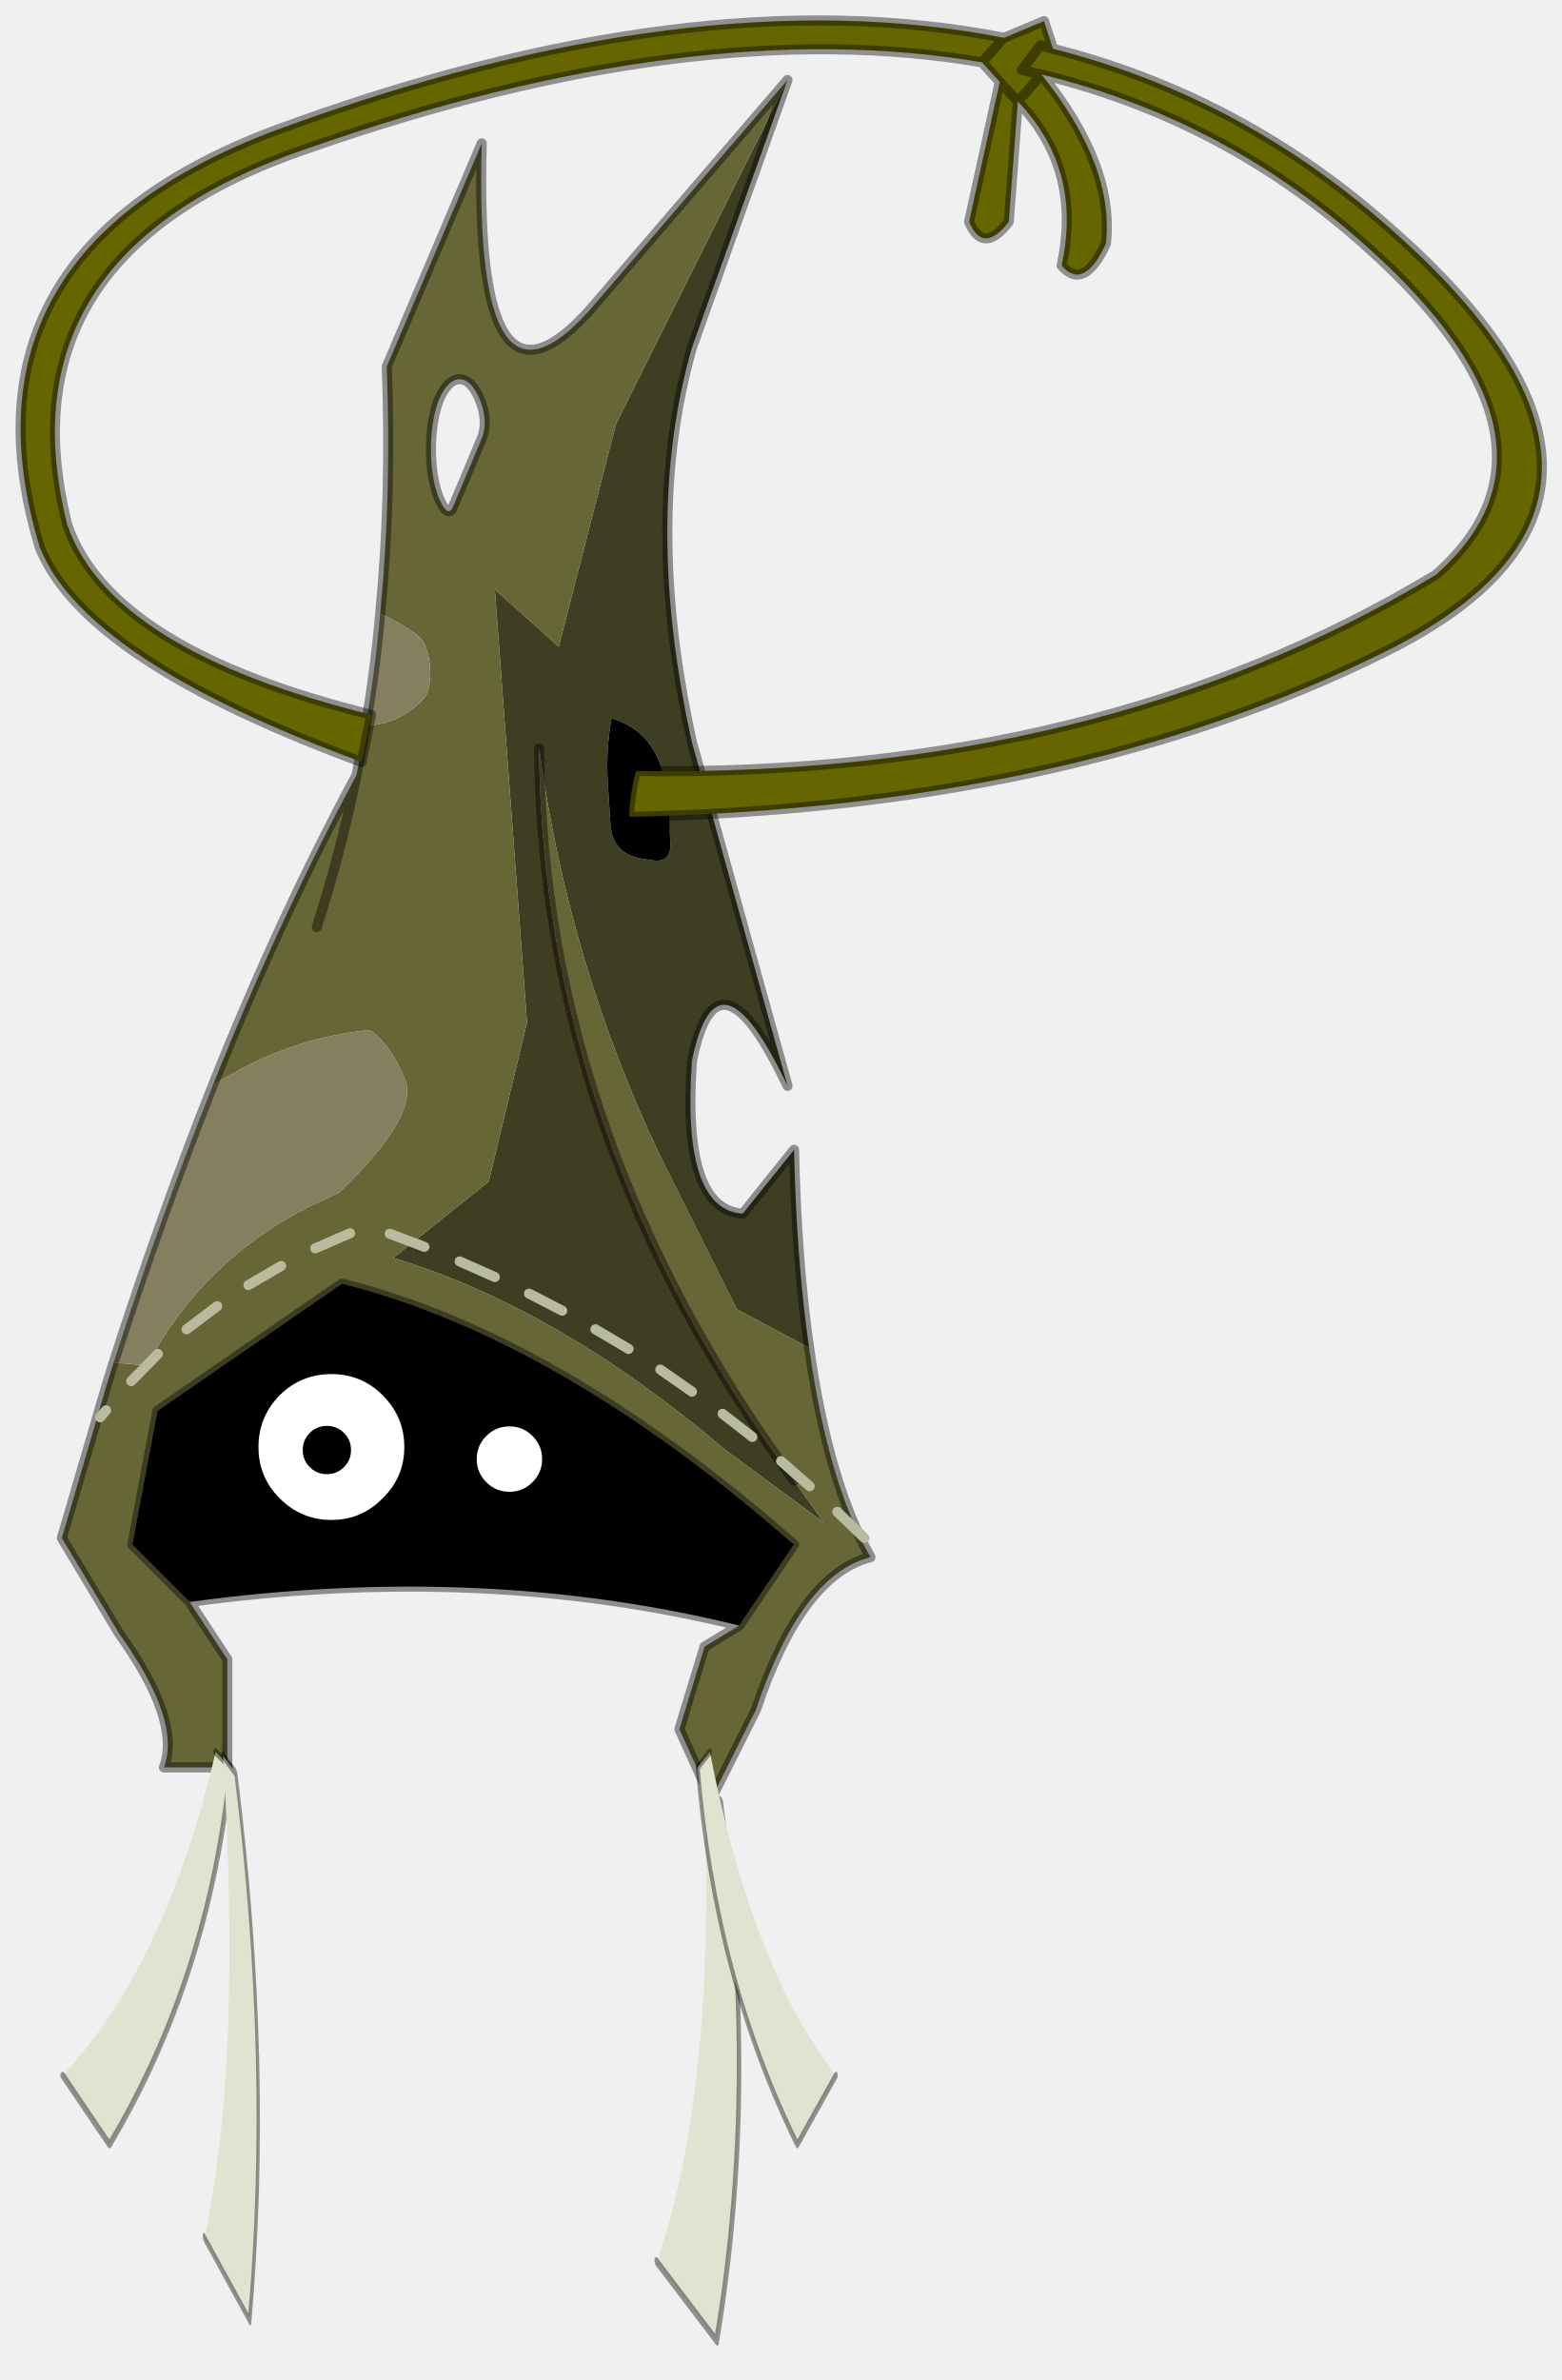
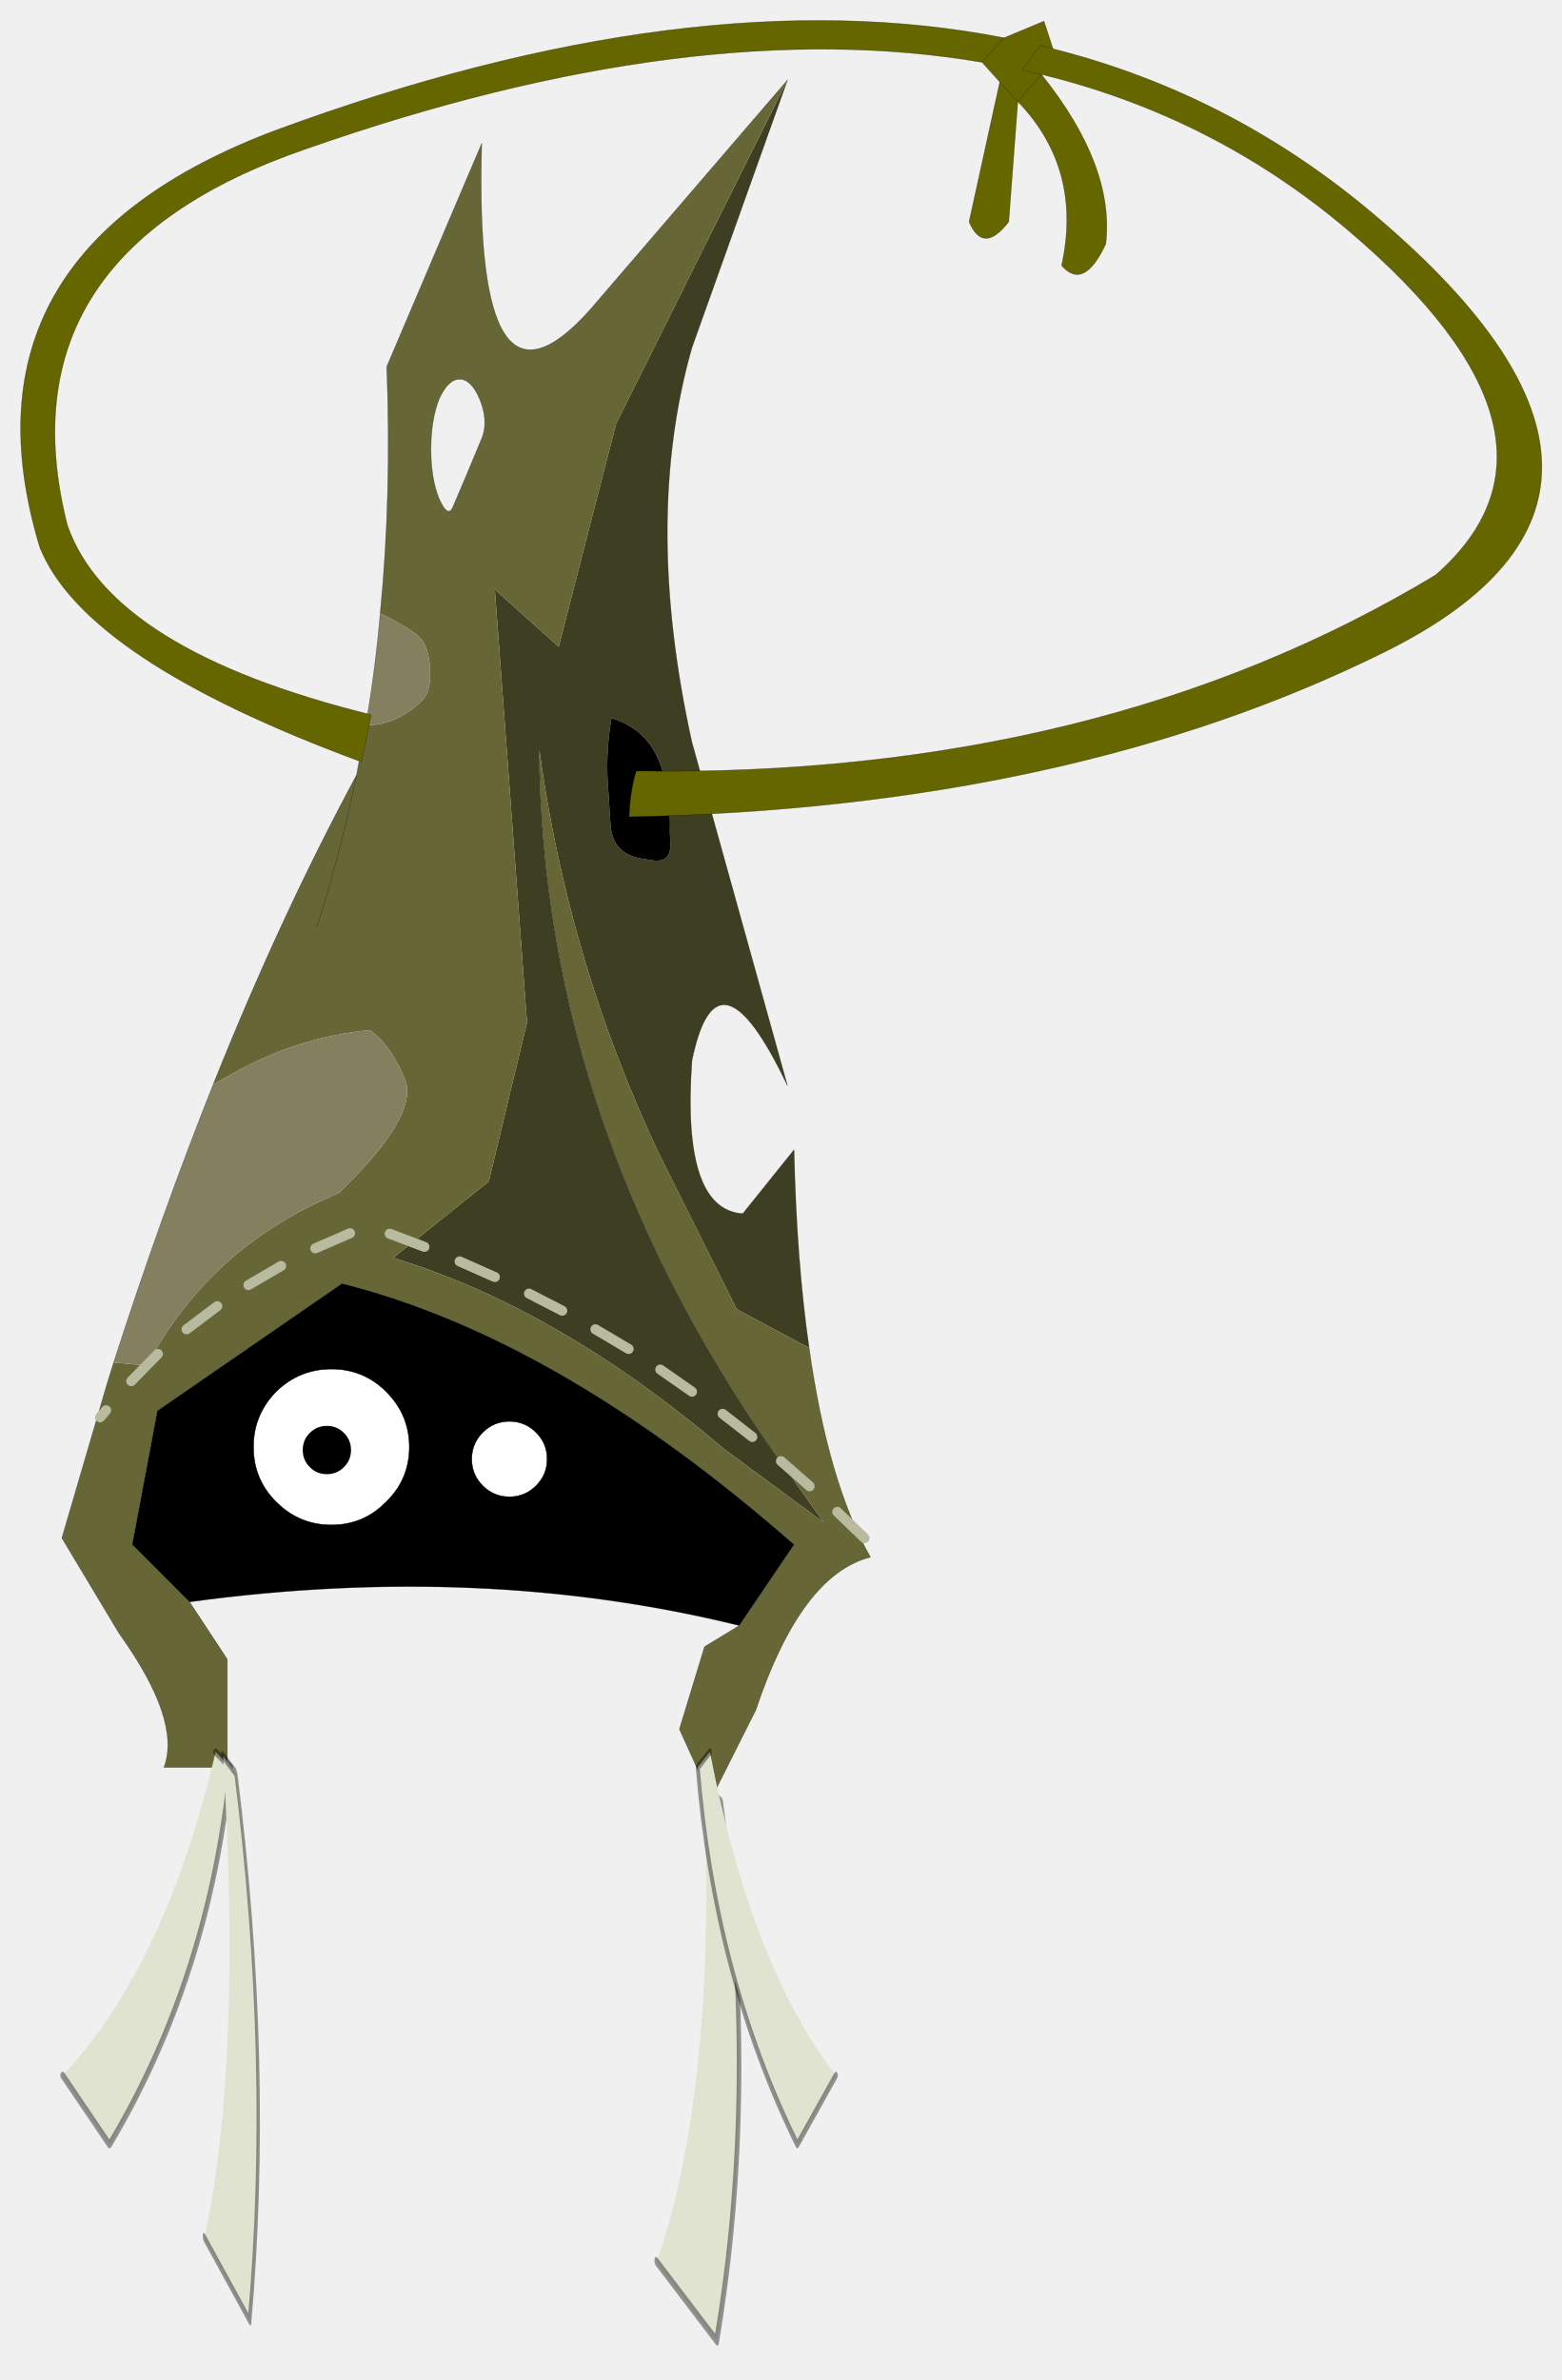
<svg xmlns="http://www.w3.org/2000/svg" xmlns:xlink="http://www.w3.org/1999/xlink" width="155.3" height="236.6" viewBox="183.8 18.1 155.3 236.6">
  <g transform="matrix(1, 0, 0, 1, 0, 0)">
    <use xlink:href="#object-0" width="151.25" height="232.55" transform="matrix(1, 0, 0, 1, 185.85, 20.15)" />
  </g>
  <defs>
    <g transform="matrix(1, 0, 0, 1, 75.6, 116)" id="object-0">
      <use xlink:href="#object-1" width="80.4" height="170.9" transform="matrix(1, 0, 0, 1, -71.5, -110.1)" />
      <use xlink:href="#object-2" width="55.25" height="82.1" transform="matrix(0.3103, 0, 0, 0.4843, -71.65, 55.75)" />
      <use xlink:href="#object-4" width="55.25" height="82.1" transform="matrix(0.1918, -0.0802, 0.1137, 0.6623, -65.1, 60)" />
      <use xlink:href="#object-6" width="55.25" height="82.1" transform="matrix(0.2726, -0.0903, 0.131, 0.6467, -21.35, 63.45)" />
      <use xlink:href="#object-8" width="55.25" height="82.1" transform="matrix(-0.2556, 0, 0, 0.4843, 5.65, 55.75)" />
      <use xlink:href="#object-10" width="151.25" height="151.2" transform="matrix(1, 0, 0, 1, -75.6, -116)" />
    </g>
    <g transform="matrix(1, 0, 0, 1, 71.5, 110.1)" id="object-1">
      <path fill-rule="evenodd" fill="#3e3e22" stroke="none" d="M0.65 -110.1L-8.85 -83.5Q-13.75 -66.35 -8.85 -44.25L0.65 -10.1Q-6.35 -24.85 -8.85 -12.6Q-9.9 2.2 -3.8 2.6L1.3 -3.75Q1.55 7.35 2.8 15.95L-4.4 12.1L-12 -3.1Q-21.15 -22.35 -24.05 -43.65Q-23.75 -5.1 1.3 29.15L4.25 33.3L-5.65 26Q-22.1 12 -38.55 7L-29.05 -0.6L-25.25 -16.4L-28.45 -59.45L-22.1 -53.75L-16.4 -75.9L0.65 -110.1M-16.85 -46.65Q-17.5 -43.05 -17.15 -39.2L-16.95 -36.05Q-16.75 -33.2 -13.9 -32.7L-12.6 -32.5Q-10.95 -32.35 -11 -34.15L-11.05 -35.4Q-10.95 -38.35 -11.7 -41.15Q-12.85 -45.45 -16.85 -46.65" />
      <path fill-rule="evenodd" fill="#666637" stroke="none" d="M0.65 -110.1L-16.4 -75.9L-22.1 -53.75L-28.45 -59.45L-25.25 -16.4L-29.05 -0.6L-38.55 7Q-22.1 12 -5.65 26L4.25 33.3L1.3 29.15Q-23.75 -5.1 -24.05 -43.65Q-21.15 -22.35 -12 -3.1L-4.4 12.1L2.8 15.95Q4.7 29.4 8.9 36.75Q2 38.5 -2.5 51.95L-6.95 60.8L-10.1 53.85L-7.6 45.65L-4.15 43.55L1.3 35.5Q-22.15 14.95 -43.65 9.55L-62 22.2L-64.5 35.5L-58.8 41.2L-55.05 46.9L-55.05 57.65L-61.35 57.65Q-59.6 53 -65.8 44.35L-71.5 34.85L-67.05 19.65L-66.35 17.4L-63.05 17.7Q-57.5 7.25 -46.9 1.9L-43.9 0.5Q-35.9 -7.25 -37.4 -10.8Q-38.9 -14.35 -40.9 -15.65Q-48.15 -14.95 -54.65 -11.25L-56.45 -10.25Q-49.8 -26.9 -42.2 -41L-41.3 -45.9L-40 -46.05Q-37.6 -46.5 -35.7 -48.4Q-35.1 -49 -34.95 -50Q-34.75 -51.55 -35.1 -53.05Q-35.4 -54.4 -36.4 -55.1Q-38.05 -56.25 -39.85 -57.05Q-38.7 -68.85 -39.2 -81.6L-29.75 -103.8Q-30.6 -74.2 -18.95 -87.3L0.65 -110.1M-29.7 -74.6Q-29.1 -76.25 -29.95 -78.35Q-30.8 -80.35 -31.95 -80.35Q-33.1 -80.35 -34 -78.35Q-34.8 -76.25 -34.8 -73.4Q-34.8 -70.5 -34 -68.5Q-33.1 -66.45 -32.6 -67.7L-31.2 -71L-29.7 -74.6M-46.15 -25.9Q-43.8 -33.2 -42.2 -41Q-43.8 -33.2 -46.15 -25.9" />
      <path fill-rule="evenodd" fill="#000000" stroke="none" d="M-4.15 43.55Q-29.75 37.25 -58.8 41.2L-64.5 35.5L-62 22.2L-43.65 9.55Q-22.15 14.95 1.3 35.5L-4.15 43.55M-16.85 -46.65Q-12.85 -45.45 -11.7 -41.15Q-10.95 -38.35 -11.05 -35.4L-11 -34.15Q-10.95 -32.35 -12.6 -32.5L-13.9 -32.7Q-16.75 -33.2 -16.95 -36.05L-17.15 -39.2Q-17.5 -43.05 -16.85 -46.65" />
      <path fill-rule="evenodd" fill="#837f5f" stroke="none" d="M-66.35 17.4Q-61.65 2.8 -56.45 -10.25L-54.65 -11.25Q-48.15 -14.95 -40.9 -15.65Q-38.9 -14.35 -37.4 -10.8Q-35.9 -7.25 -43.9 0.5L-46.9 1.9Q-57.5 7.25 -63.05 17.7L-66.35 17.4M-41.3 -45.9Q-40.35 -51.35 -39.85 -57.05Q-38.05 -56.25 -36.4 -55.1Q-35.4 -54.4 -35.1 -53.05Q-34.75 -51.55 -34.95 -50Q-35.1 -49 -35.7 -48.4Q-37.6 -46.5 -40 -46.05L-41.3 -45.9" />
-       <path fill="none" stroke="#000000" stroke-opacity="0.412" vector-effect="non-scaling-stroke" stroke-width="1" stroke-linecap="round" stroke-linejoin="round" d="M2.8 15.95Q1.55 7.35 1.3 -3.75L-3.8 2.6Q-9.9 2.2 -8.85 -12.6Q-6.35 -24.85 0.65 -10.1L-8.85 -44.25Q-13.75 -66.35 -8.85 -83.5L0.65 -110.1L-18.95 -87.3Q-30.6 -74.2 -29.75 -103.8L-39.2 -81.6Q-38.7 -68.85 -39.85 -57.05Q-40.35 -51.35 -41.3 -45.9L-42.2 -41Q-49.8 -26.9 -56.45 -10.25Q-61.65 2.8 -66.35 17.4L-67.05 19.65L-71.5 34.85L-65.8 44.35Q-59.6 53 -61.35 57.65L-55.05 57.65L-55.05 46.9L-58.8 41.2Q-29.75 37.25 -4.15 43.55L-7.6 45.65L-10.1 53.85L-6.95 60.8L-2.5 51.95Q2 38.5 8.9 36.75Q4.7 29.4 2.8 15.95M1.3 29.15Q-23.75 -5.1 -24.05 -43.65M-29.7 -74.6L-31.2 -71L-32.6 -67.7Q-33.1 -66.45 -34 -68.5Q-34.8 -70.5 -34.8 -73.4Q-34.8 -76.25 -34 -78.35Q-33.1 -80.35 -31.95 -80.35Q-30.8 -80.35 -29.95 -78.35Q-29.1 -76.25 -29.7 -74.6M-42.2 -41Q-43.8 -33.2 -46.15 -25.9M-58.8 41.2L-64.5 35.5L-62 22.2L-43.65 9.55Q-22.15 14.95 1.3 35.5L-4.15 43.55" />
+       <path fill="none" stroke="#000000" stroke-opacity="0.412" vector-effect="non-scaling-stroke" stroke-width="0.05" stroke-linecap="round" stroke-linejoin="round" d="M2.8 15.95Q1.55 7.35 1.3 -3.75L-3.8 2.6Q-9.9 2.2 -8.85 -12.6Q-6.35 -24.85 0.65 -10.1L-8.85 -44.25Q-13.75 -66.35 -8.85 -83.5L0.65 -110.1L-18.95 -87.3Q-30.6 -74.2 -29.75 -103.8L-39.2 -81.6Q-38.7 -68.85 -39.85 -57.05Q-40.35 -51.35 -41.3 -45.9L-42.2 -41Q-49.8 -26.9 -56.45 -10.25Q-61.65 2.8 -66.35 17.4L-67.05 19.65L-71.5 34.85L-65.8 44.35Q-59.6 53 -61.35 57.65L-55.05 57.65L-55.05 46.9L-58.8 41.2Q-29.75 37.25 -4.15 43.55L-7.6 45.65L-10.1 53.85L-6.95 60.8L-2.5 51.95Q2 38.5 8.9 36.75Q4.7 29.4 2.8 15.95M1.3 29.15Q-23.75 -5.1 -24.05 -43.65M-29.7 -74.6L-31.2 -71L-32.6 -67.7Q-33.1 -66.45 -34 -68.5Q-34.8 -70.5 -34.8 -73.4Q-34.8 -76.25 -34 -78.35Q-33.1 -80.35 -31.95 -80.35Q-30.8 -80.35 -29.95 -78.35Q-29.1 -76.25 -29.7 -74.6M-42.2 -41Q-43.8 -33.2 -46.15 -25.9M-58.8 41.2L-64.5 35.5L-62 22.2L-43.65 9.55Q-22.15 14.95 1.3 35.5L-4.15 43.55" />
    </g>
    <g transform="matrix(1, 0, 0, 1, 27.6, 41.05)" id="object-2">
      <use xlink:href="#object-3" width="55.25" height="82.1" transform="matrix(1, 0, 0, 1, -27.6, -41.05)" />
    </g>
    <g transform="matrix(1, 0, 0, 1, 27.6, 41.05)" id="object-3">
      <path fill-rule="evenodd" fill="#e0e3d0" stroke="none" d="M22.15 -40.3L26.9 -37.15Q20.3 5.8 -11.85 40.3L-26.85 26.1Q6.05 3.65 22.15 -40.3" />
      <path fill="none" stroke="#000000" stroke-opacity="0.4" stroke-width="1.5" stroke-linecap="round" stroke-linejoin="round" d="M-26.85 26.1L-11.85 40.3Q20.3 5.8 26.9 -37.15L22.15 -40.3" />
    </g>
    <g transform="matrix(1, 0, 0, 1, 27.6, 41.05)" id="object-4">
      <use xlink:href="#object-5" width="55.25" height="82.1" transform="matrix(1, 0, 0, 1, -27.6, -41.05)" />
    </g>
    <g transform="matrix(1, 0, 0, 1, 27.6, 41.05)" id="object-5">
      <path fill-rule="evenodd" fill="#e0e3d0" stroke="none" d="M22.15 -40.3L26.9 -37.15Q20.3 5.8 -11.85 40.3L-26.85 26.1Q6.05 3.65 22.15 -40.3" />
      <path fill="none" stroke="#000000" stroke-opacity="0.4" stroke-width="1.5" stroke-linecap="round" stroke-linejoin="round" d="M-26.85 26.1L-11.85 40.3Q20.3 5.8 26.9 -37.15L22.15 -40.3" />
    </g>
    <g transform="matrix(1, 0, 0, 1, 27.6, 41.05)" id="object-6">
      <use xlink:href="#object-7" width="55.25" height="82.1" transform="matrix(1, 0, 0, 1, -27.6, -41.05)" />
    </g>
    <g transform="matrix(1, 0, 0, 1, 27.6, 41.05)" id="object-7">
      <path fill-rule="evenodd" fill="#e0e3d0" stroke="none" d="M22.15 -40.3L26.9 -37.15Q20.3 5.8 -11.85 40.3L-26.85 26.1Q6.05 3.65 22.15 -40.3" />
      <path fill="none" stroke="#000000" stroke-opacity="0.4" stroke-width="1.5" stroke-linecap="round" stroke-linejoin="round" d="M-26.85 26.1L-11.85 40.3Q20.3 5.8 26.9 -37.15L22.15 -40.3" />
    </g>
    <g transform="matrix(1, 0, 0, 1, 27.6, 41.05)" id="object-8">
      <use xlink:href="#object-9" width="55.25" height="82.1" transform="matrix(1, 0, 0, 1, -27.6, -41.05)" />
    </g>
    <g transform="matrix(1, 0, 0, 1, 27.6, 41.05)" id="object-9">
      <path fill-rule="evenodd" fill="#e0e3d0" stroke="none" d="M22.15 -40.3L26.9 -37.15Q20.3 5.8 -11.85 40.3L-26.85 26.1Q6.05 3.65 22.15 -40.3" />
      <path fill="none" stroke="#000000" stroke-opacity="0.4" stroke-width="1.5" stroke-linecap="round" stroke-linejoin="round" d="M-26.85 26.1L-11.85 40.3Q20.3 5.8 26.9 -37.15L22.15 -40.3" />
    </g>
    <g transform="matrix(1, 0, 0, 1, 75.6, 116)" id="object-10">
      <path fill="none" stroke="#b8bb9d" stroke-width="1" stroke-linecap="round" stroke-linejoin="round" d="M-67.1 22.15L-67.7 22.85M2.85 29.7L0 27.2M8.3 34.85L5.6 32.25M-2.85 24.8L-5.8 22.5M-28.45 8.9L-31.95 7.35M-21.75 12.25L-25.05 10.55M-15.15 16.05L-18.45 14.1M-56.05 11.8L-59.1 14.1M-49.7 7.8L-52.95 9.7M-42.85 4.55L-46.3 6.05M-35.45 5.9L-38.9 4.6M-8.85 20.3L-12 18.1M-61.95 16.55L-64.6 19.25" />
      <path fill-rule="evenodd" fill="#666600" stroke="none" d="M22.15 -114.3L22.2 -114.3L26.15 -115.95L27.05 -113.2L25.8 -113.55L23.95 -111.1L25.9 -110.65L23.55 -107.95L21.75 -109.9L20 -111.85L22.15 -114.3L20 -111.85Q-8.65 -116.75 -47.2 -103.25Q-77.75 -92.75 -70.95 -65.85Q-66.65 -53.4 -40.75 -47L-41.7 -42.3Q-69.25 -52.45 -73.7 -63.65Q-82.55 -92.95 -50.25 -105.1Q-8.8 -120.35 22.15 -114.3M21.75 -109.9L23.55 -107.95L25.9 -110.65L23.95 -111.1L25.8 -113.55L27.05 -113.2Q45.05 -108.65 59.35 -96.4Q91.55 -68.95 60.15 -53.3Q28.75 -37.7 -15.1 -36.85Q-15 -39.4 -14.4 -41.4Q31.7 -40.75 65.1 -60.9Q80.65 -74.55 56.45 -95.1Q43.1 -106.45 25.9 -110.65Q33.2 -101.55 32.3 -93.8Q30.1 -89.1 27.9 -91.65Q30 -101.25 23.55 -107.95L22.65 -96Q20.1 -92.7 18.7 -96L21.75 -109.9" />
-       <path fill="none" stroke="#000000" stroke-opacity="0.4" vector-effect="non-scaling-stroke" stroke-width="1" stroke-linecap="round" stroke-linejoin="round" d="M27.05 -113.2L26.15 -115.95L22.2 -114.3L22.15 -114.3L20 -111.85L21.75 -109.9L23.55 -107.95L25.9 -110.65L23.95 -111.1L25.8 -113.55L27.05 -113.2Q45.05 -108.65 59.35 -96.4Q91.55 -68.95 60.15 -53.3Q28.75 -37.7 -15.1 -36.85Q-15 -39.4 -14.4 -41.4Q31.7 -40.75 65.1 -60.9Q80.65 -74.55 56.45 -95.1Q43.1 -106.45 25.9 -110.65Q33.2 -101.55 32.3 -93.8Q30.1 -89.1 27.9 -91.65Q30 -101.25 23.55 -107.95L22.65 -96Q20.1 -92.7 18.7 -96L21.75 -109.9M20 -111.85Q-8.65 -116.75 -47.2 -103.25Q-77.75 -92.75 -70.95 -65.85Q-66.65 -53.4 -40.75 -47L-41.7 -42.3Q-69.25 -52.45 -73.7 -63.65Q-82.55 -92.95 -50.25 -105.1Q-8.8 -120.35 22.15 -114.3" />
+       <path fill="none" stroke="#000000" stroke-opacity="0.4" vector-effect="non-scaling-stroke" stroke-width="0.05" stroke-linecap="round" stroke-linejoin="round" d="M27.05 -113.2L26.15 -115.95L22.2 -114.3L22.15 -114.3L20 -111.85L21.75 -109.9L23.55 -107.95L25.9 -110.65L23.95 -111.1L25.8 -113.55L27.05 -113.2Q45.05 -108.65 59.35 -96.4Q91.55 -68.95 60.15 -53.3Q28.75 -37.7 -15.1 -36.85Q-15 -39.4 -14.4 -41.4Q31.7 -40.75 65.1 -60.9Q80.65 -74.55 56.45 -95.1Q43.1 -106.45 25.9 -110.65Q33.2 -101.55 32.3 -93.8Q30.1 -89.1 27.9 -91.65Q30 -101.25 23.55 -107.95L22.65 -96Q20.1 -92.7 18.7 -96L21.75 -109.9M20 -111.85Q-8.65 -116.75 -47.2 -103.25Q-77.75 -92.75 -70.95 -65.85Q-66.65 -53.4 -40.75 -47L-41.7 -42.3Q-69.25 -52.45 -73.7 -63.65Q-82.55 -92.95 -50.25 -105.1Q-8.8 -120.35 22.15 -114.3" />
      <path fill-rule="evenodd" fill="#ffffff" stroke="none" d="M-27 30.75Q-28.55 30.75 -29.65 29.65Q-30.75 28.55 -30.75 27Q-30.75 25.45 -29.65 24.35Q-28.55 23.25 -27 23.25Q-25.45 23.25 -24.35 24.35Q-23.25 25.45 -23.25 27Q-23.25 28.55 -24.35 29.65Q-25.45 30.75 -27 30.75M-43.45 24.4Q-44.15 23.7 -45.15 23.7Q-46.15 23.7 -46.85 24.4Q-47.55 25.1 -47.55 26.1Q-47.55 27.1 -46.85 27.8Q-46.15 28.5 -45.15 28.5Q-44.15 28.5 -43.45 27.8Q-42.75 27.1 -42.75 26.1Q-42.75 25.1 -43.45 24.4M-39.25 20.3Q-36.95 22.6 -36.95 25.8Q-36.95 29 -39.25 31.25Q-41.5 33.55 -44.7 33.55Q-47.9 33.55 -50.2 31.25Q-52.45 29 -52.45 25.8Q-52.45 22.6 -50.2 20.3Q-47.9 18.05 -44.7 18.05Q-41.5 18.05 -39.25 20.3" />
-       <path fill="none" stroke="#000000" vector-effect="non-scaling-stroke" stroke-width="1" stroke-linecap="round" stroke-linejoin="round" d="M-27 30.75Q-28.55 30.75 -29.65 29.65Q-30.75 28.55 -30.75 27Q-30.75 25.45 -29.65 24.35Q-28.55 23.25 -27 23.25Q-25.45 23.25 -24.35 24.35Q-23.25 25.45 -23.25 27Q-23.25 28.55 -24.35 29.65Q-25.45 30.75 -27 30.75M-39.25 20.3Q-36.95 22.6 -36.95 25.8Q-36.95 29 -39.25 31.25Q-41.5 33.55 -44.7 33.55Q-47.9 33.55 -50.2 31.25Q-52.45 29 -52.45 25.8Q-52.45 22.6 -50.2 20.3Q-47.9 18.05 -44.7 18.05Q-41.5 18.05 -39.25 20.3" />
+       <path fill="none" stroke="#000000" vector-effect="non-scaling-stroke" stroke-width="0.05" stroke-linecap="round" stroke-linejoin="round" d="M-27 30.75Q-28.55 30.75 -29.65 29.65Q-30.75 28.55 -30.75 27Q-30.75 25.45 -29.65 24.35Q-28.55 23.25 -27 23.25Q-25.45 23.25 -24.35 24.35Q-23.25 25.45 -23.25 27Q-23.25 28.55 -24.35 29.65Q-25.45 30.75 -27 30.75M-39.25 20.3Q-36.95 22.6 -36.95 25.8Q-36.95 29 -39.25 31.25Q-41.5 33.55 -44.7 33.55Q-47.9 33.55 -50.2 31.25Q-52.45 29 -52.45 25.8Q-52.45 22.6 -50.2 20.3Q-47.9 18.05 -44.7 18.05Q-41.5 18.05 -39.25 20.3" />
    </g>
  </defs>
</svg>
